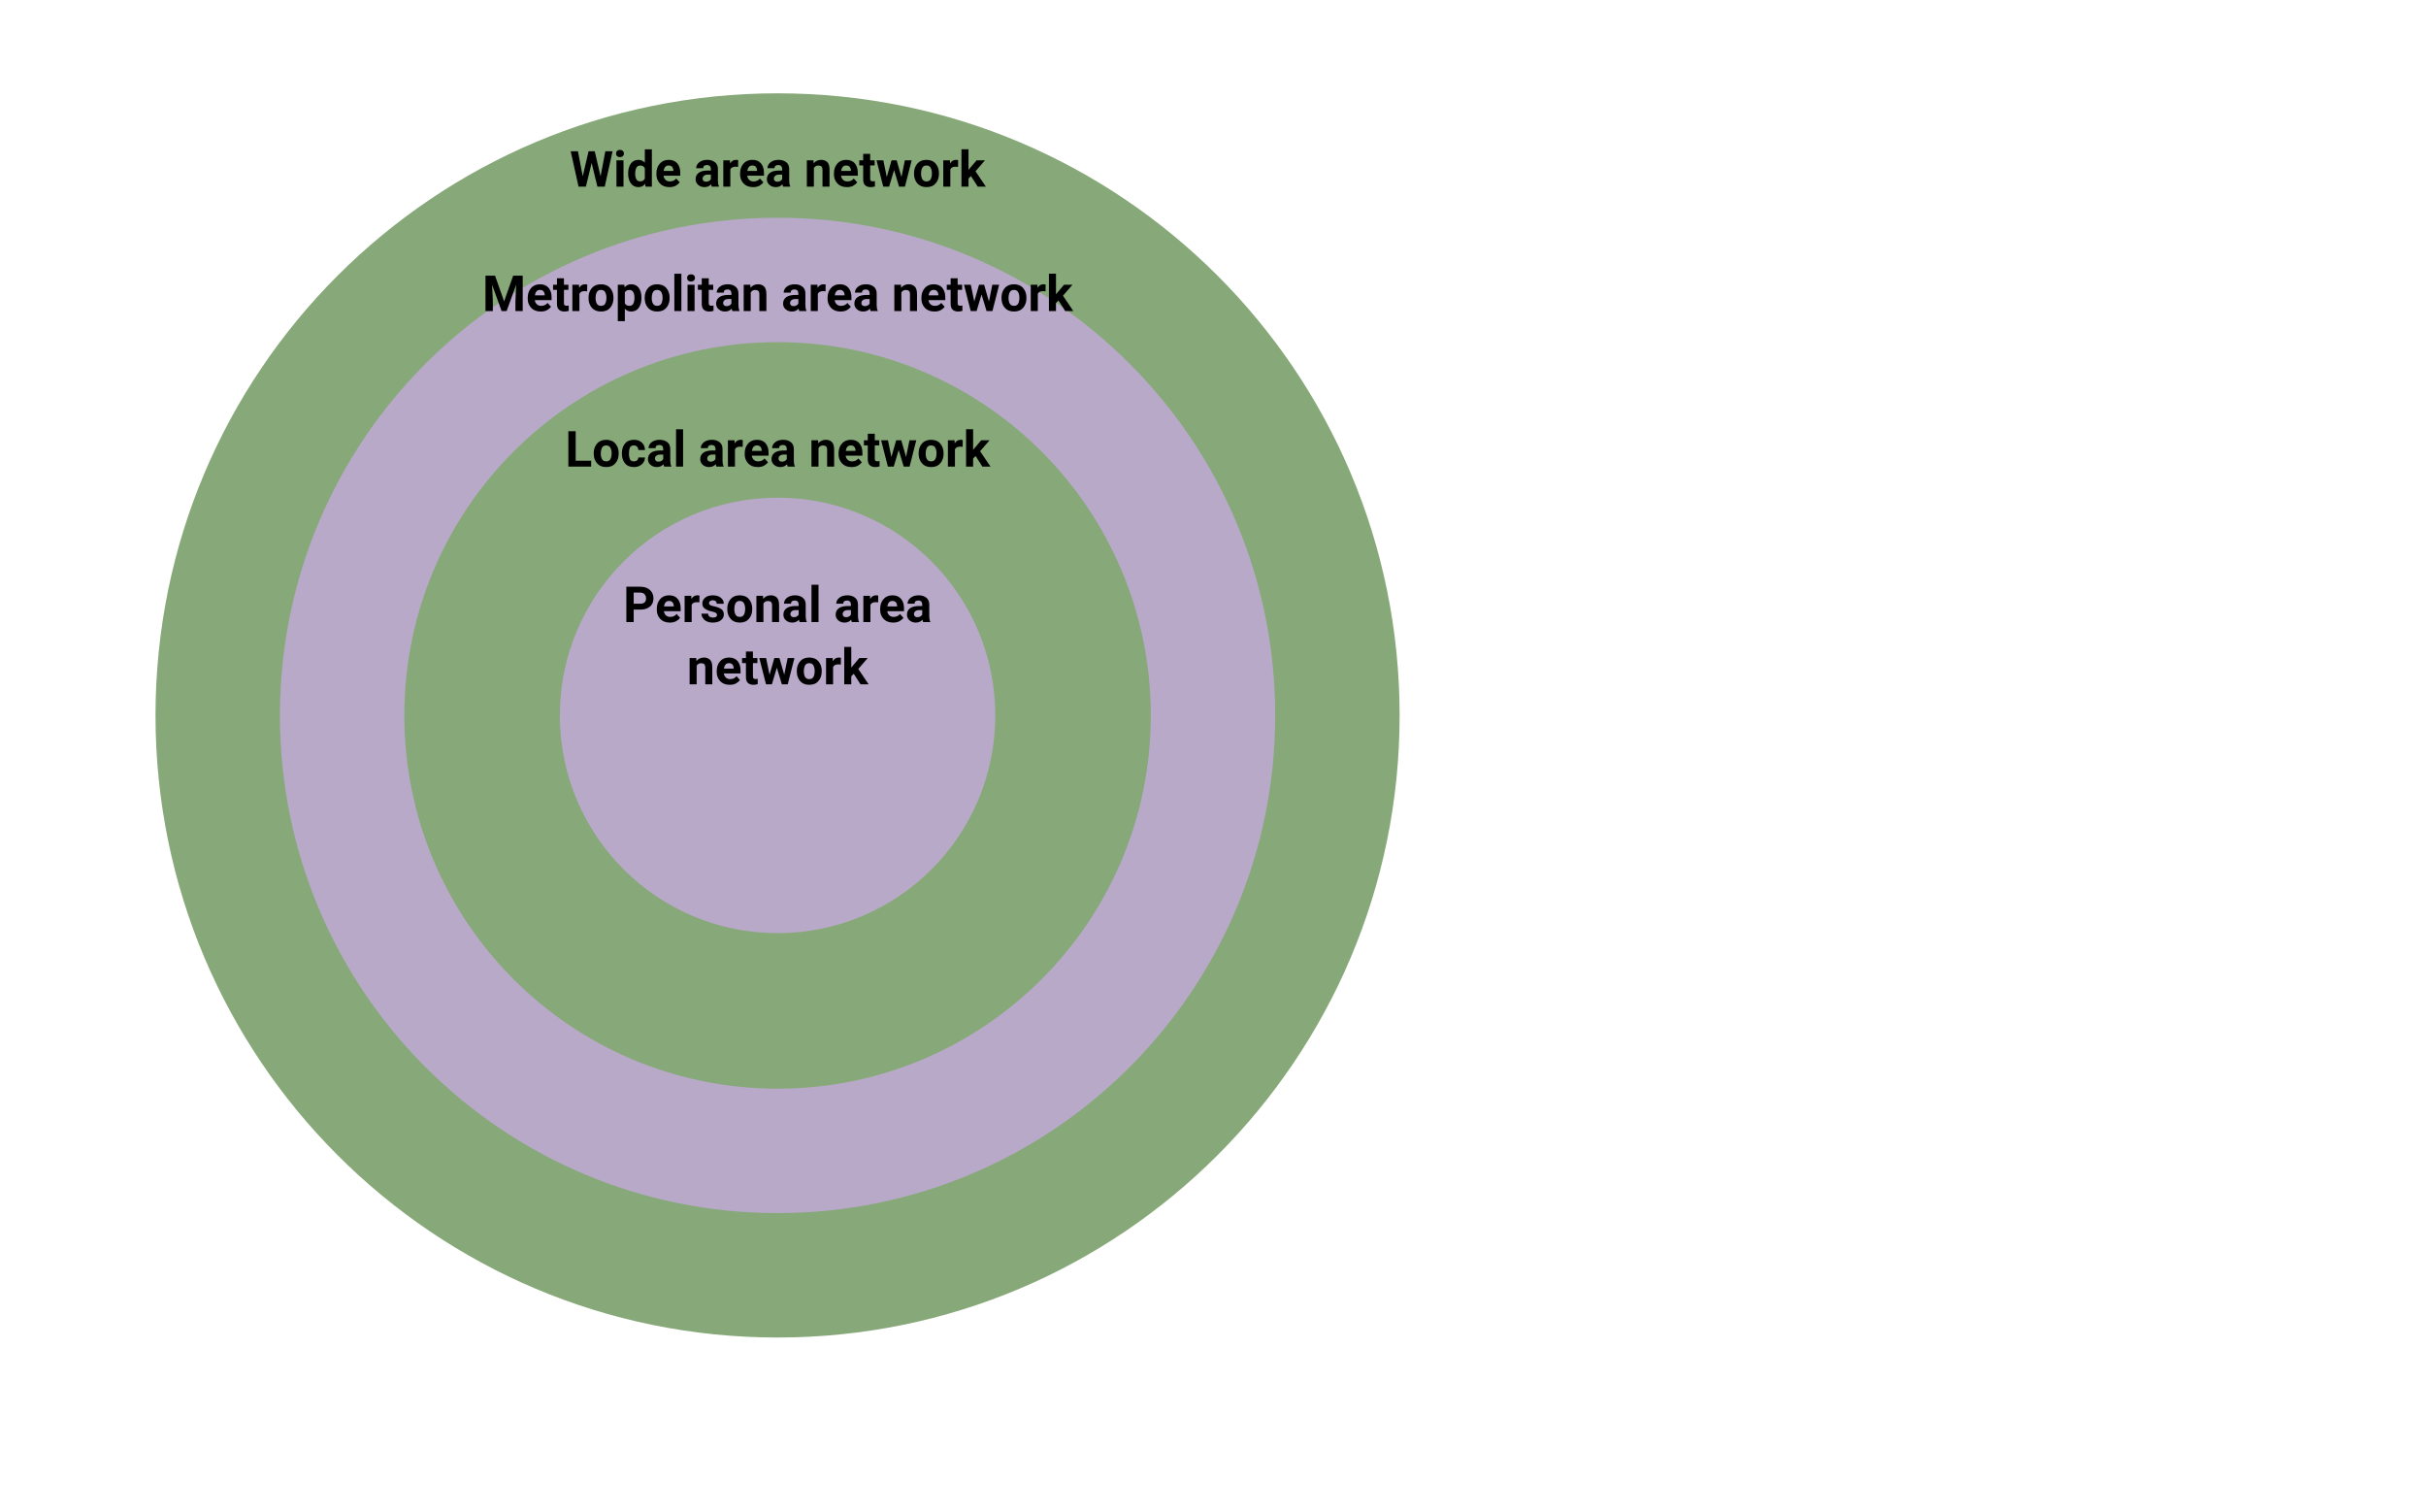
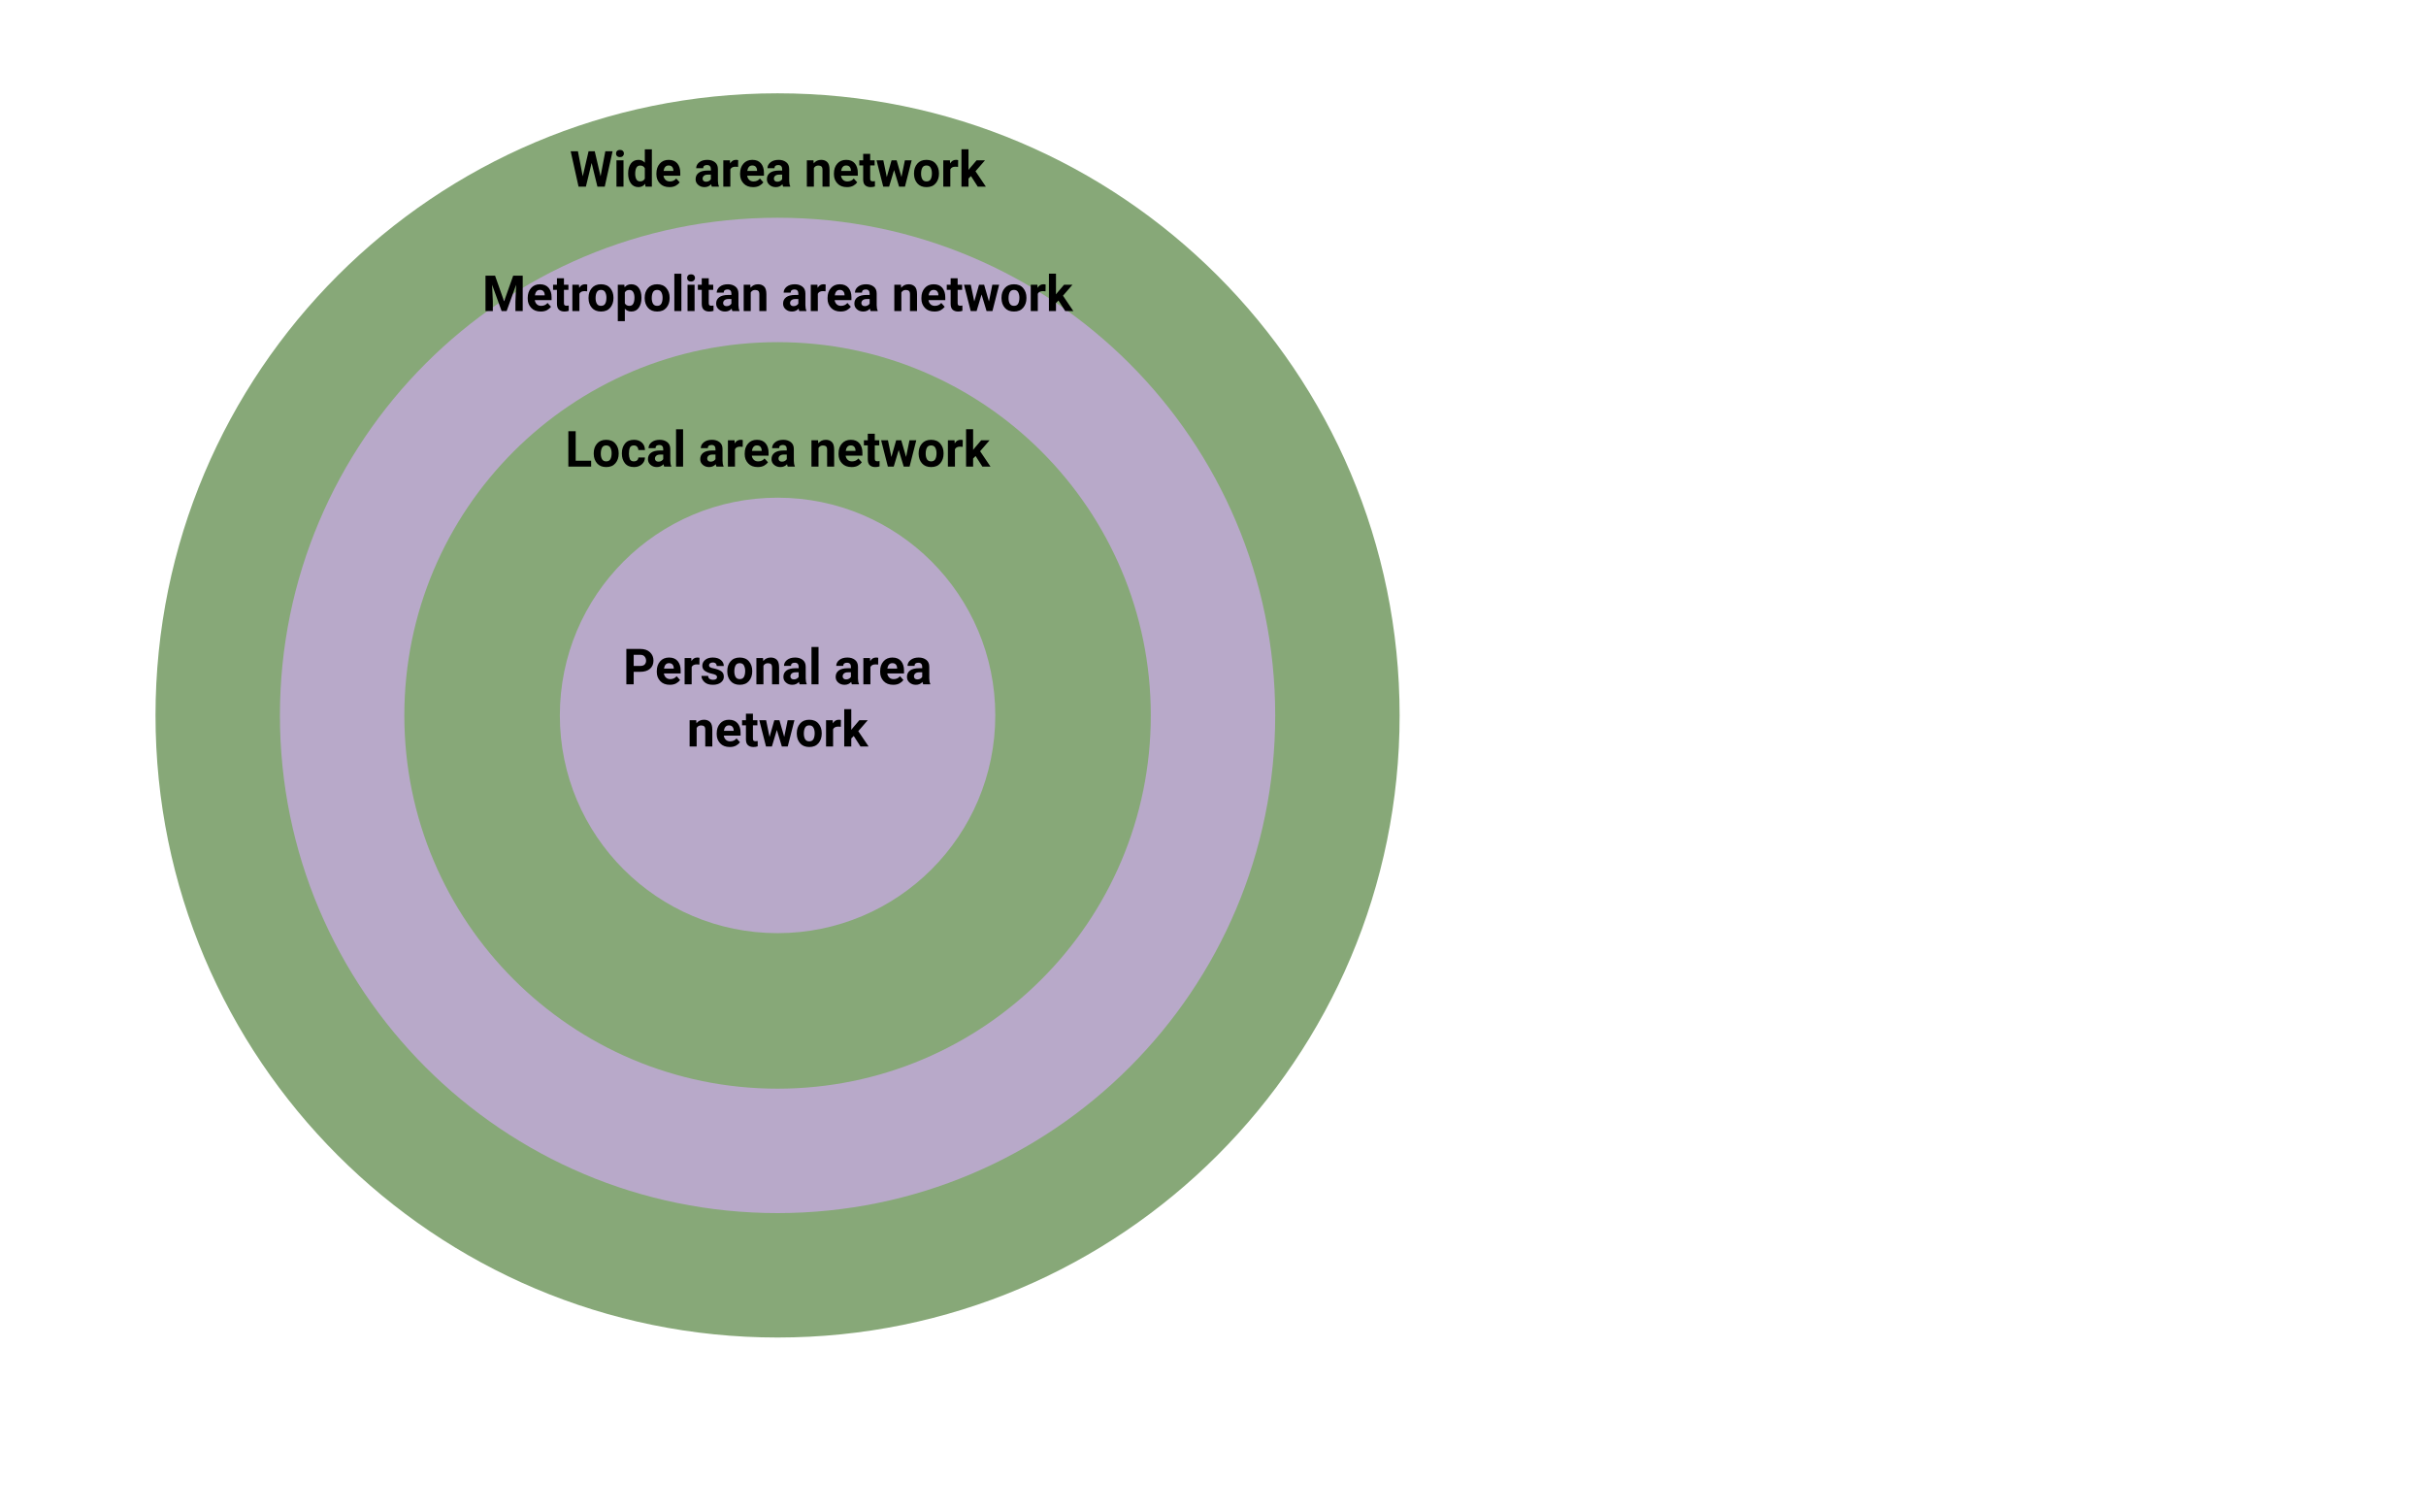
<svg xmlns="http://www.w3.org/2000/svg" width="780" height="486" viewBox="0 0 780 486" role="img" aria-labelledby="t d">
  <defs>
    <marker id="as" markerWidth="9" markerHeight="9" refX="8" refY="4.5" orient="auto">
      <path d="M0,0 L9,4.5 L0,9 Z" fill="#87A878" />
    </marker>
    <marker id="al" markerWidth="9" markerHeight="9" refX="8" refY="4.5" orient="auto">
      <path d="M0,0 L9,4.5 L0,9 Z" fill="#B8A9C9" />
    </marker>
  </defs>
  <style>
 text{font-family:'Segoe UI',system-ui,-apple-system,Roboto,Arial,sans-serif}
 .dev{fill:#87A878;fill-opacity:.18;stroke:#87A878;stroke-width:2}
 .host{fill:#B8A9C9;fill-opacity:.18;stroke:#B8A9C9;stroke-width:2}
 .dim{fill:#B8A9C9;fill-opacity:.07;stroke:#B8A9C9;stroke-width:2;stroke-dasharray:7 5}
 .ext{fill:#B8A9C9;fill-opacity:.07;stroke:#B8A9C9;stroke-width:2;stroke-dasharray:7 5}
 .chip{fill:#87A878;fill-opacity:.12;stroke:none}
 .chipl{fill:#B8A9C9;fill-opacity:.12;stroke:none}
 .nd{font-size:16px;font-weight:600;fill:##000000}
 .nh{font-size:16px;font-weight:600;fill:##000000}
 .el{font-size:12px;fill:#87A878}
 .elh{font-size:12px;fill:#B8A9C9}
 .note{font-size:12.5px;fill:#B8A9C9}
 .nt{font-size:13px;font-weight:600;fill:#B8A9C9}
</style>
  <circle cx="250" cy="230" r="200" fill="#87A878" />
  <circle cx="250" cy="230" r="160" fill="#B8A9C9" />
  <circle cx="250" cy="230" r="120" fill="#87A878" />
  <circle cx="250" cy="230" r="70" fill="#B8A9C9" />
  <g text-anchor="middle" font-size="13.5" font-weight="600">
    <text class="nd" x="250" y="60" font-size="13">Wide area network</text>
    <text class="nh" x="250" y="100" font-size="13">Metropolitan area network</text>
    <text class="nd" x="250" y="150" font-size="13">Local area network</text>
-     <text class="nh" x="250" y="200" font-size="15">Personal area</text>
-     <text class="nh" x="250" y="220" font-size="15">network</text>
+     <text class="nh" x="250" y="220" font-size="15">Personal area</text>
+     <text class="nh" x="250" y="240" font-size="15">network</text>
  </g>
</svg>
